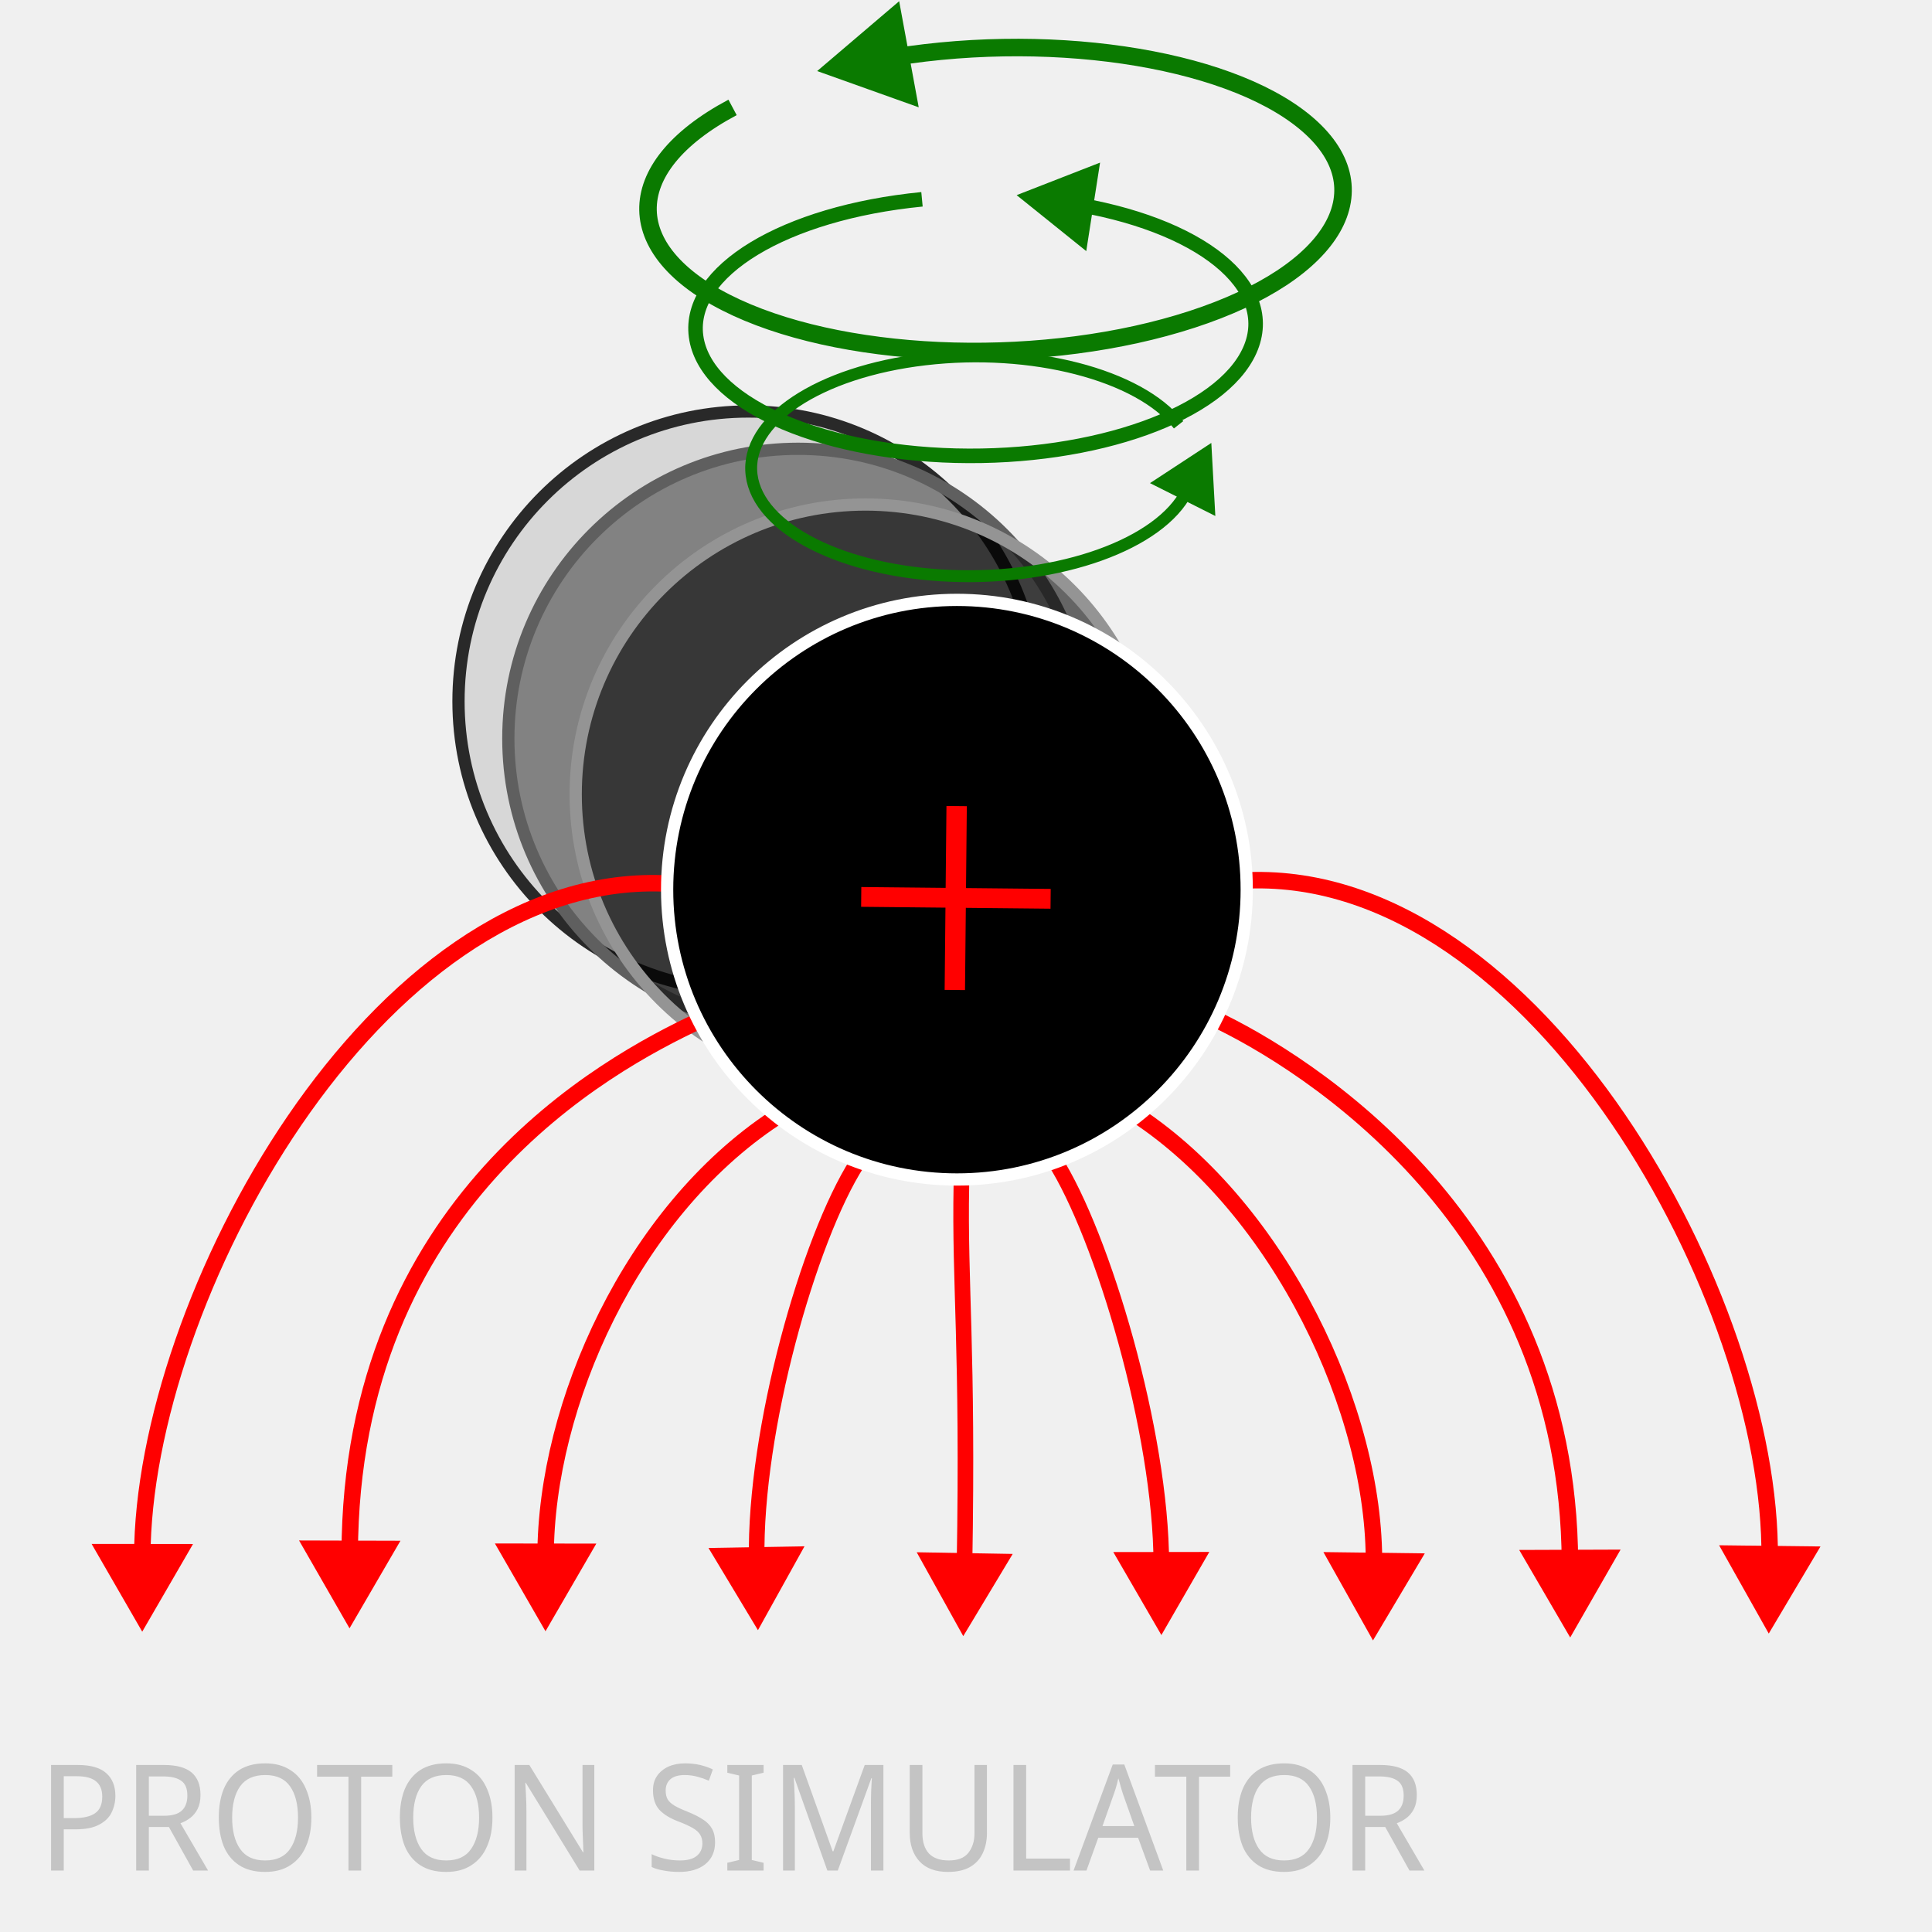
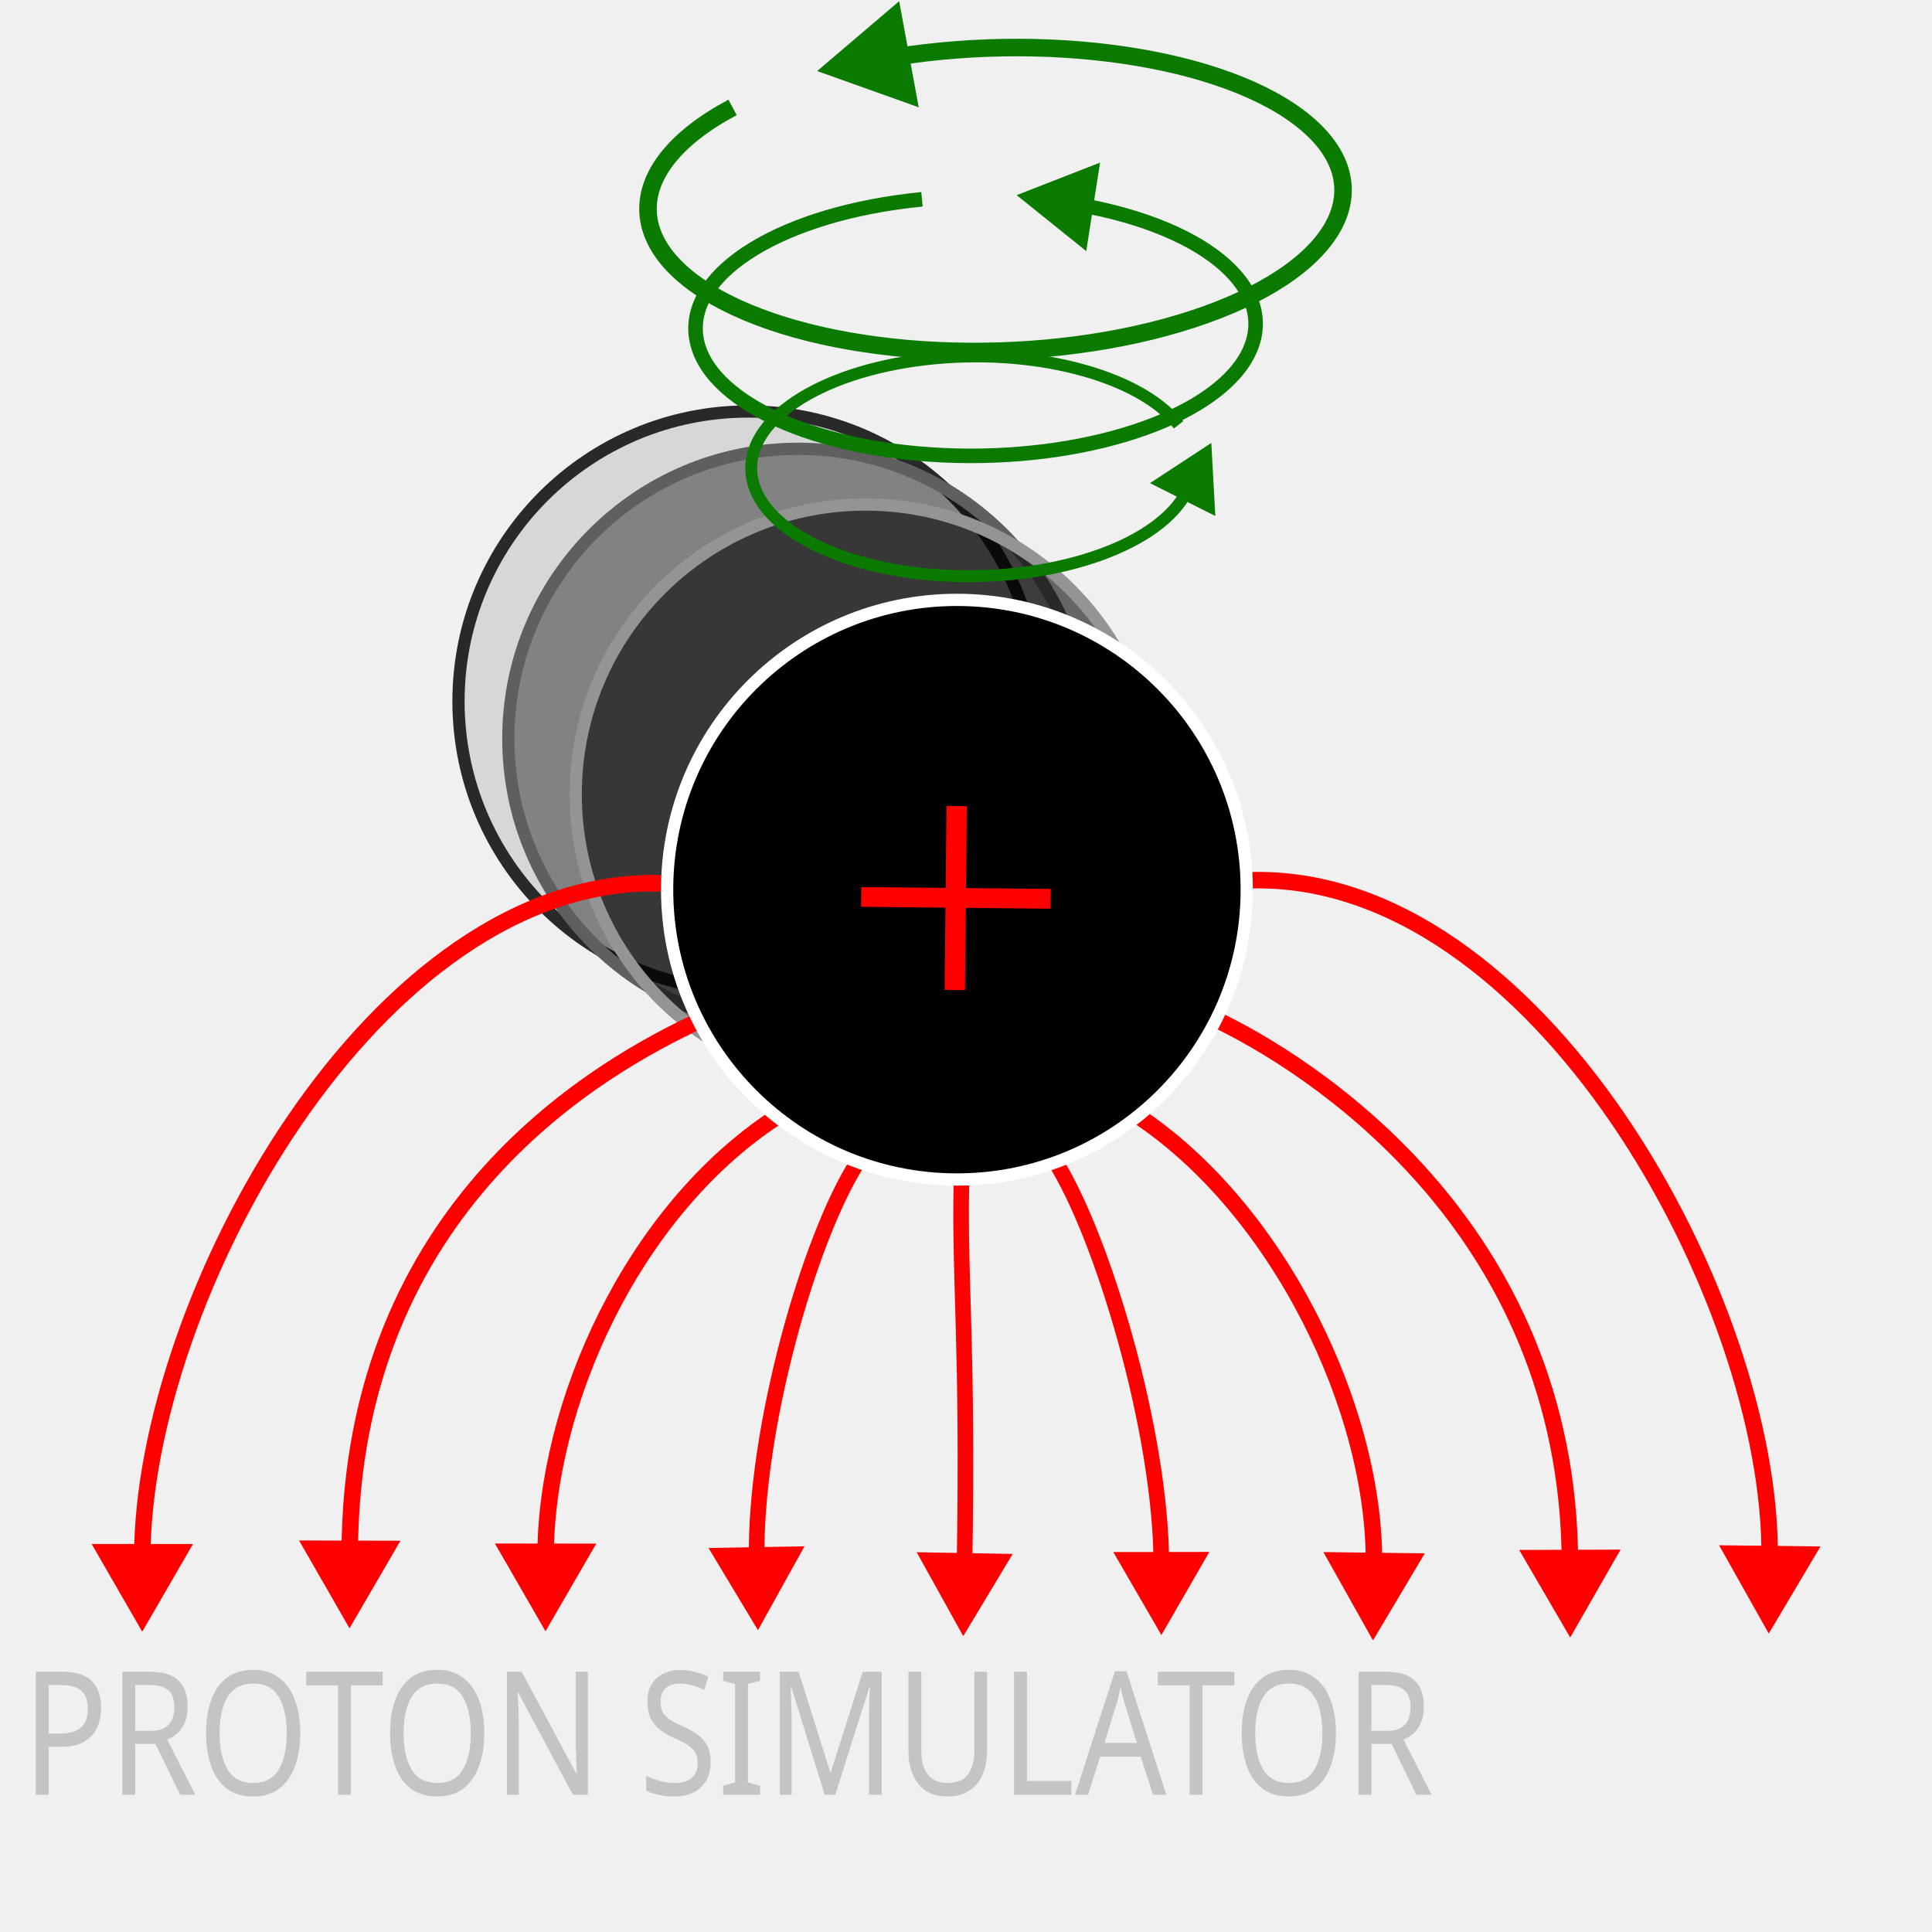
<svg xmlns="http://www.w3.org/2000/svg" width="500" height="500" viewBox="0 0 132.292 132.292" version="1.1" id="svg5">
  <defs id="defs2">
    <rect x="32.596" y="412.219" width="412.145" height="64.963" id="rect329" />
    <rect x="5.207" y="409.65" width="479.138" height="78.835" id="rect24049" />
    <marker style="overflow:visible" id="TriangleStart_Fnone_S-ff0000" refX="-1" refY="0" orient="auto-start-reverse" markerWidth="5.324" markerHeight="6.155" viewBox="0 0 5.324 6.155" preserveAspectRatio="xMidYMid">
      <path transform="scale(0.5)" style="fill:#ff0000;fill-rule:evenodd;stroke:#ff0000;stroke-width:1pt" d="M 5.77,0 -2.88,5 V -5 Z" id="path7710" />
    </marker>
    <marker style="overflow:visible" id="TriangleStart_Fnone_S-0a7a00_reversed" refX="-1" refY="0" orient="auto" markerWidth="5.324" markerHeight="6.155" viewBox="0 0 5.324 6.155" preserveAspectRatio="xMidYMid">
      <g transform="rotate(180,-1,0)" id="g7731">
        <path transform="scale(0.5)" style="fill:#0a7a00;fill-rule:evenodd;stroke:#0a7a00;stroke-width:1pt" d="M 5.77,0 -2.88,5 V -5 Z" id="path7729" />
      </g>
    </marker>
    <marker style="overflow:visible" id="TriangleStart-3_Fnone_S-0a7a00_reversed" refX="0" refY="0" orient="auto" markerWidth="5.324" markerHeight="6.155" viewBox="0 0 5.324 6.155" preserveAspectRatio="xMidYMid">
      <g transform="rotate(180,0,0)" id="g7721">
        <path transform="scale(0.5)" style="fill:#0a7a00;fill-rule:evenodd;stroke:#0a7a00;stroke-width:1pt" d="M 5.77,0 -2.88,5 V -5 Z" id="path7719" />
      </g>
    </marker>
    <marker style="overflow:visible" id="TriangleStart-3-5_Fnone_S-0a7a00_reversed" refX="0" refY="0" orient="auto" markerWidth="5.324" markerHeight="6.155" viewBox="0 0 5.324 6.155" preserveAspectRatio="xMidYMid">
      <g transform="rotate(180,0,0)" id="g7726">
        <path transform="scale(0.5)" style="fill:#0a7a00;fill-rule:evenodd;stroke:#0a7a00;stroke-width:1pt" d="M 5.77,0 -2.88,5 V -5 Z" id="path7724" />
      </g>
    </marker>
  </defs>
  <circle style="fill:#000000;fill-opacity:0.106;stroke:#292929;stroke-width:0.838;stroke-dasharray:none;stroke-opacity:1" id="path118-9-2-6" cx="51.239" cy="48.021" r="19.844" />
  <circle style="fill:#000000;fill-opacity:0.396;stroke:#5f5f5f;stroke-width:0.838;stroke-dasharray:none;stroke-opacity:1" id="path118-9-2" cx="54.651" cy="50.574" r="19.844" />
  <circle style="fill:#000000;fill-opacity:0.579;stroke:#949494;stroke-width:0.838;stroke-dasharray:none;stroke-opacity:1" id="path118-9" cx="59.265" cy="54.391" r="19.844" />
  <path style="fill:none;fill-opacity:1;stroke:#0a7a00;stroke-width:0.996;stroke-dasharray:none;stroke-opacity:1;marker-start:url(#TriangleStart-3_Fnone_S-0a7a00_reversed)" id="path7385-7" d="M 73.015,14.588 A 19.176,8.88 0 0 1 85.422,24.784 19.176,8.88 0 0 1 65.228,31.82 19.176,8.88 0 0 1 47.509,23.476 19.176,8.88 0 0 1 63.041,14.244" transform="matrix(0.9999553,-0.00945923,0.00659404,0.9999783,0,0)" />
  <path style="fill:none;fill-opacity:1;stroke:#0a7a00;stroke-width:1.2;stroke-dasharray:none;stroke-opacity:1;marker-start:url(#TriangleStart-3-5_Fnone_S-0a7a00_reversed)" id="path7385-7-5" d="M 59.968,6.106 A 23.806,10.382 0 0 1 89.012,11.349 23.806,10.382 0 0 1 80.815,24.584 23.806,10.382 0 0 1 49.669,22.736 23.806,10.382 0 0 1 49.877,9.027" transform="matrix(0.9994414,-0.03341824,0.03464144,0.9993998,0,0)" />
  <path style="fill:none;fill-opacity:1;stroke:#ff0000;stroke-width:1.128;stroke-linecap:butt;stroke-dasharray:none;stroke-opacity:1;marker-end:url(#TriangleStart_Fnone_S-ff0000)" d="M 45.392,60.488 C 25.677,59.803 9.761,89.054 9.744,106.595" id="path17160" />
  <path style="fill:none;fill-opacity:1;stroke:#ff0000;stroke-width:1.128;stroke-linecap:butt;stroke-dasharray:none;stroke-opacity:1;marker-end:url(#TriangleStart_Fnone_S-ff0000)" d="M 47.835,69.915 C 41.496,72.891 24.012,82.364 23.947,106.364" id="path17160-0" />
  <path d="M 53.066,76.554 C 43.272,83.019 37.372,96.177 37.359,106.565" style="fill:none;fill-opacity:1;stroke:#ff0000;stroke-width:1.128;stroke-linecap:butt;stroke-dasharray:none;stroke-opacity:1;marker-end:url(#TriangleStart_Fnone_S-ff0000)" id="path17790" />
  <path d="m 58.687,79.646 c -3.307,5.193 -7.026,18.279 -6.872,27.119" style="fill:none;fill-opacity:1;stroke:#ff0000;stroke-width:1.068;stroke-linecap:butt;stroke-dasharray:none;stroke-opacity:1;marker-end:url(#TriangleStart_Fnone_S-ff0000)" id="path17790-9" />
  <path style="fill:none;fill-opacity:1;stroke:#ff0000;stroke-width:1.128;stroke-linecap:butt;stroke-dasharray:none;stroke-opacity:1;marker-end:url(#TriangleStart_Fnone_S-ff0000)" d="M 85.493,60.28 C 105.207,59.595 121.384,89.056 121.175,106.724" id="path17160-6" />
  <path style="fill:none;fill-opacity:1;stroke:#ff0000;stroke-width:1.128;stroke-linecap:butt;stroke-dasharray:none;stroke-opacity:1;marker-end:url(#TriangleStart_Fnone_S-ff0000)" d="m 83.05,69.707 c 6.338,2.976 24.368,14.115 24.45,37.285" id="path17160-0-1" />
  <path d="m 77.818,76.347 c 9.794,6.464 16.396,20.284 16.261,30.847" style="fill:none;fill-opacity:1;stroke:#ff0000;stroke-width:1.128;stroke-linecap:butt;stroke-dasharray:none;stroke-opacity:1;marker-end:url(#TriangleStart_Fnone_S-ff0000)" id="path17790-8" />
  <path d="m 72.198,79.439 c 3.307,5.193 7.312,18.657 7.322,27.659" style="fill:none;fill-opacity:1;stroke:#ff0000;stroke-width:1.068;stroke-linecap:butt;stroke-dasharray:none;stroke-opacity:1;marker-end:url(#TriangleStart_Fnone_S-ff0000)" id="path17790-9-7" />
  <path d="m 65.83,81.154 c -0.13,6.846 0.472,11.117 0.213,26.019" style="fill:none;fill-opacity:1;stroke:#ff0000;stroke-width:1.068;stroke-linecap:butt;stroke-dasharray:none;stroke-opacity:1;marker-end:url(#TriangleStart_Fnone_S-ff0000)" id="path17790-9-3" />
  <circle style="fill:#000000;fill-opacity:1;stroke:#ffffff;stroke-width:0.838;stroke-dasharray:none;stroke-opacity:1" id="path118" cx="65.525" cy="60.92" r="19.844" />
  <path style="fill:none;fill-opacity:1;stroke:#0a7a00;stroke-width:0.815;stroke-dasharray:none;stroke-opacity:1;marker-start:url(#TriangleStart_Fnone_S-0a7a00_reversed)" id="path7385" d="M 81.059,34.467 A 15.147,7.523 0 0 1 64.932,40.092 15.147,7.523 0 0 1 51.264,33.041 15.147,7.523 0 0 1 63.19,25.249 15.147,7.523 0 0 1 80.524,29.904" transform="matrix(0.9999485,-0.01014591,0.00614773,0.9999811,0,0)" />
  <text xml:space="preserve" style="font-size:17.797px;white-space:pre;inline-size:17.846;display:inline;fill:#ff0000;fill-opacity:1;stroke:none;stroke-width:0.493;stroke-dasharray:none;stroke-opacity:1" x="59.414" y="77.046" id="text6779" transform="matrix(1.566051,0.01562943,-0.01502524,1.5206,-34.40039,-47.69156)">
-     <tspan x="59.414" y="77.046" id="tspan446">+</tspan>
+     <tspan x="59.414" y="77.046" id="tspan578">+</tspan>
  </text>
  <text xml:space="preserve" transform="matrix(0.2645833,0,0,0.2645833,1.532042,8.307094)" id="text24047" style="font-style:normal;font-variant:normal;font-weight:normal;font-stretch:normal;font-size:48px;font-family:pixel;-inkscape-font-specification:pixel;white-space:pre;shape-inside:url(#rect24049);display:inline;fill:#000000;fill-opacity:1;stroke:#292929;stroke-width:2;stroke-linecap:butt;stroke-dasharray:none;stroke-opacity:1" />
  <text xml:space="preserve" transform="matrix(0.2645833,0,0,0.2645833,-1.00844,4.954047)" id="text327" style="font-style:normal;font-variant:normal;font-weight:normal;font-stretch:normal;font-size:48px;font-family:'Free Pixel';-inkscape-font-specification:'Free Pixel';white-space:pre;shape-inside:url(#rect329);display:inline;fill:none;stroke:#292929;stroke-width:2" />
-   <text xml:space="preserve" style="font-style:normal;font-variant:normal;font-weight:normal;font-stretch:normal;font-size:16.073px;font-family:'Free Pixel';-inkscape-font-specification:'Free Pixel';fill:#c4c4c4;fill-opacity:1;stroke:#bababa;stroke-width:0;stroke-dasharray:none;stroke-opacity:1" x="2.634" y="124.903" id="text353" transform="scale(0.9751754,1.025457)">
-     <tspan id="tspan351" style="font-style:normal;font-variant:normal;font-weight:normal;font-stretch:normal;font-size:9.878px;font-family:Joystix;-inkscape-font-specification:Joystix;fill:#c4c4c4;fill-opacity:1;stroke:#bababa;stroke-width:0;stroke-dasharray:none;stroke-opacity:1" x="2.634" y="124.903">PROTON SIMULATOR</tspan>
-     <tspan style="fill:#c4c4c4;fill-opacity:1;stroke:#bababa;stroke-width:0;stroke-dasharray:none;stroke-opacity:1" x="2.634" y="144.994" id="tspan373" />
+   <text xml:space="preserve" style="font-style:normal;font-variant:normal;font-weight:normal;font-stretch:normal;font-size:17.484px;font-family:'Free Pixel';-inkscape-font-specification:'Free Pixel';fill:#c4c4c4;fill-opacity:1;stroke:#bababa;stroke-width:0;stroke-dasharray:none;stroke-opacity:1" x="1.645" y="111.991" id="text353" transform="scale(0.9112691,1.097371)">
+     <tspan id="tspan351" style="font-style:normal;font-variant:normal;font-weight:normal;font-stretch:normal;font-size:10.744px;font-family:Joystix;-inkscape-font-specification:Joystix;fill:#c4c4c4;fill-opacity:1;stroke:#bababa;stroke-width:0;stroke-dasharray:none;stroke-opacity:1" x="1.645" y="111.991">PROTON SIMULATOR</tspan>
+     <tspan style="fill:#c4c4c4;fill-opacity:1;stroke:#bababa;stroke-width:0;stroke-dasharray:none;stroke-opacity:1" x="1.645" y="133.845" id="tspan373" />
  </text>
</svg>
